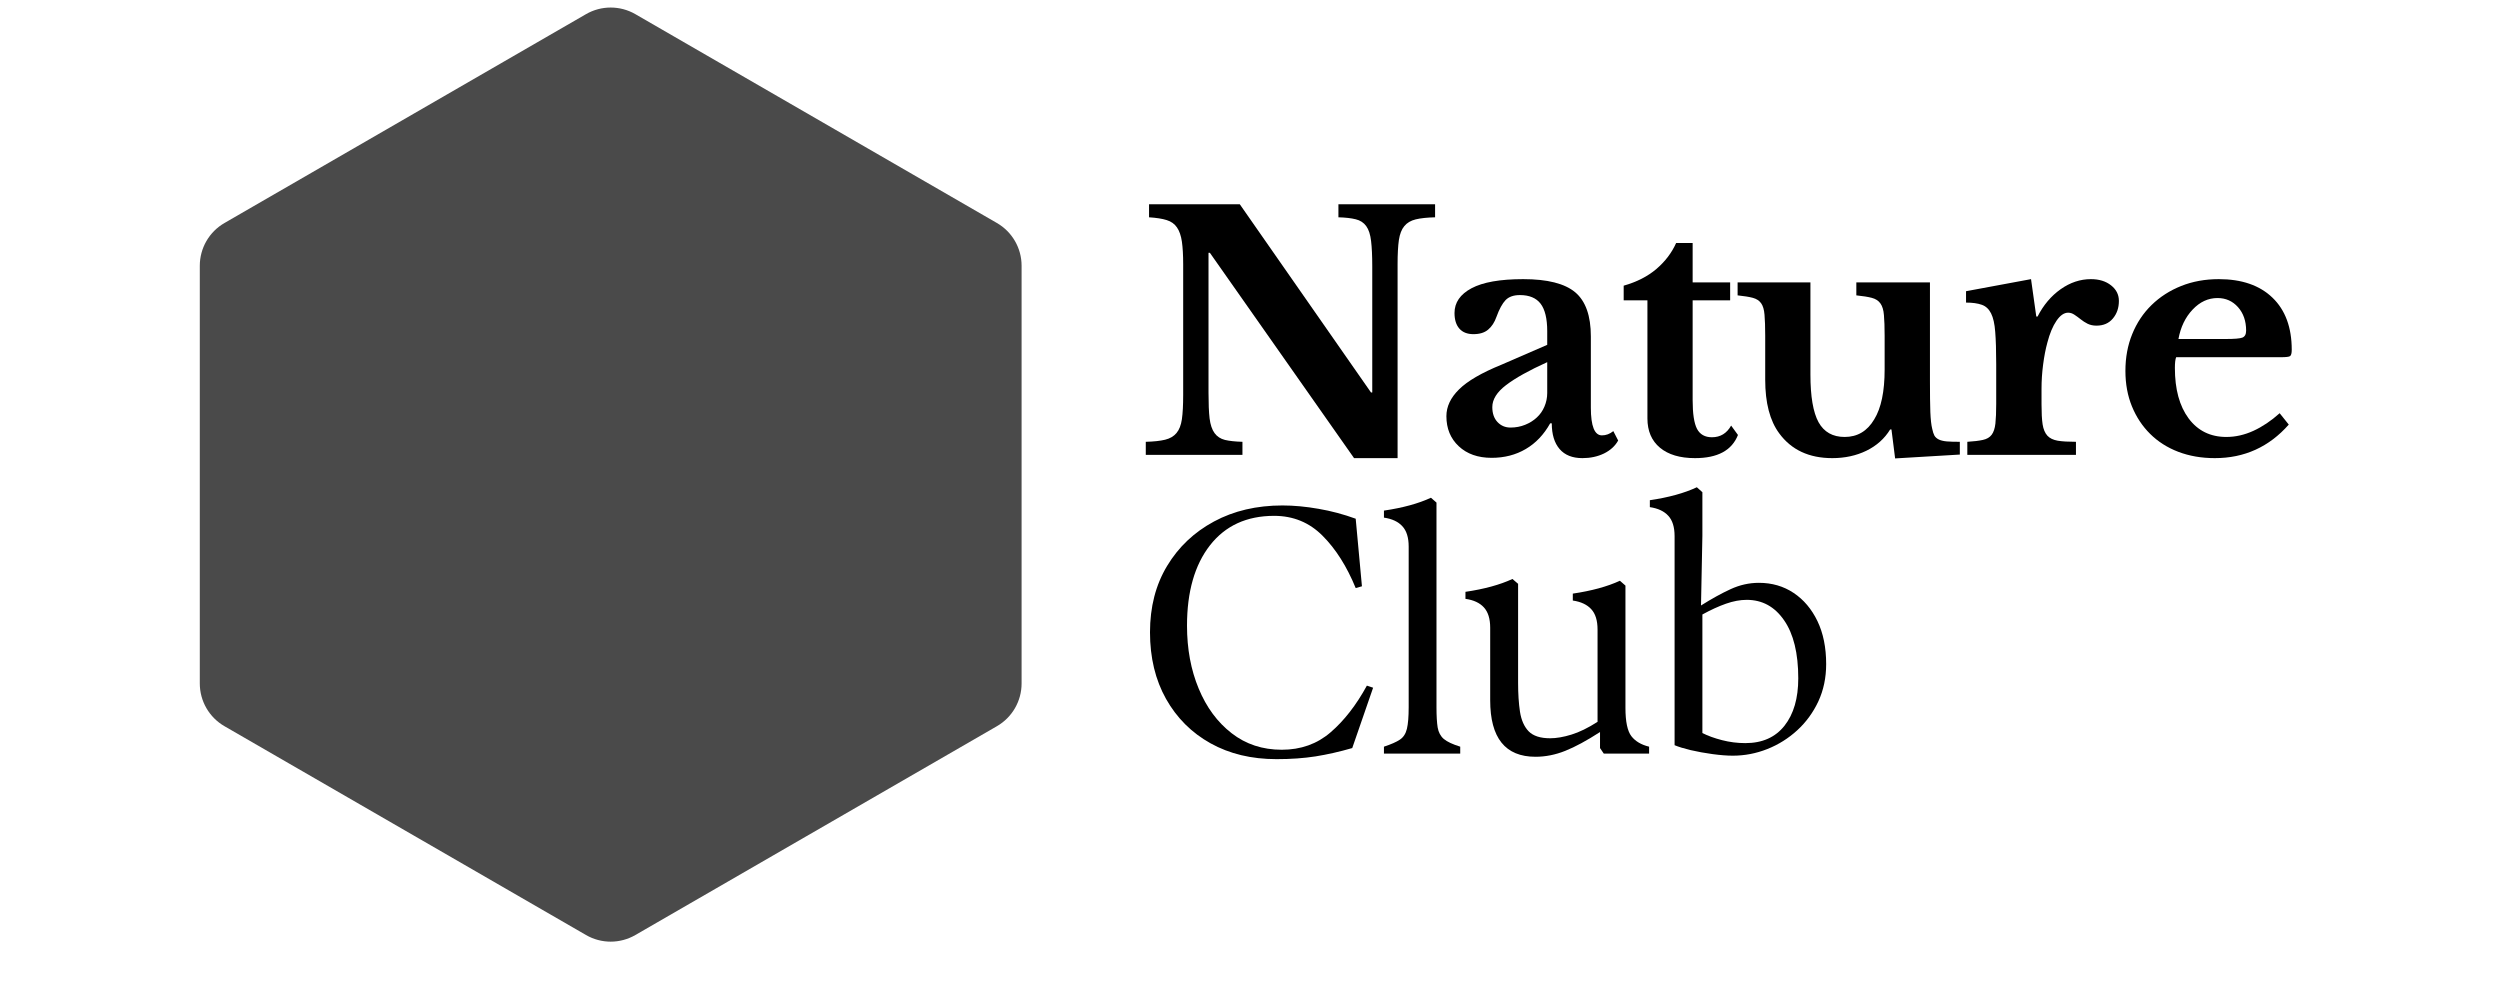
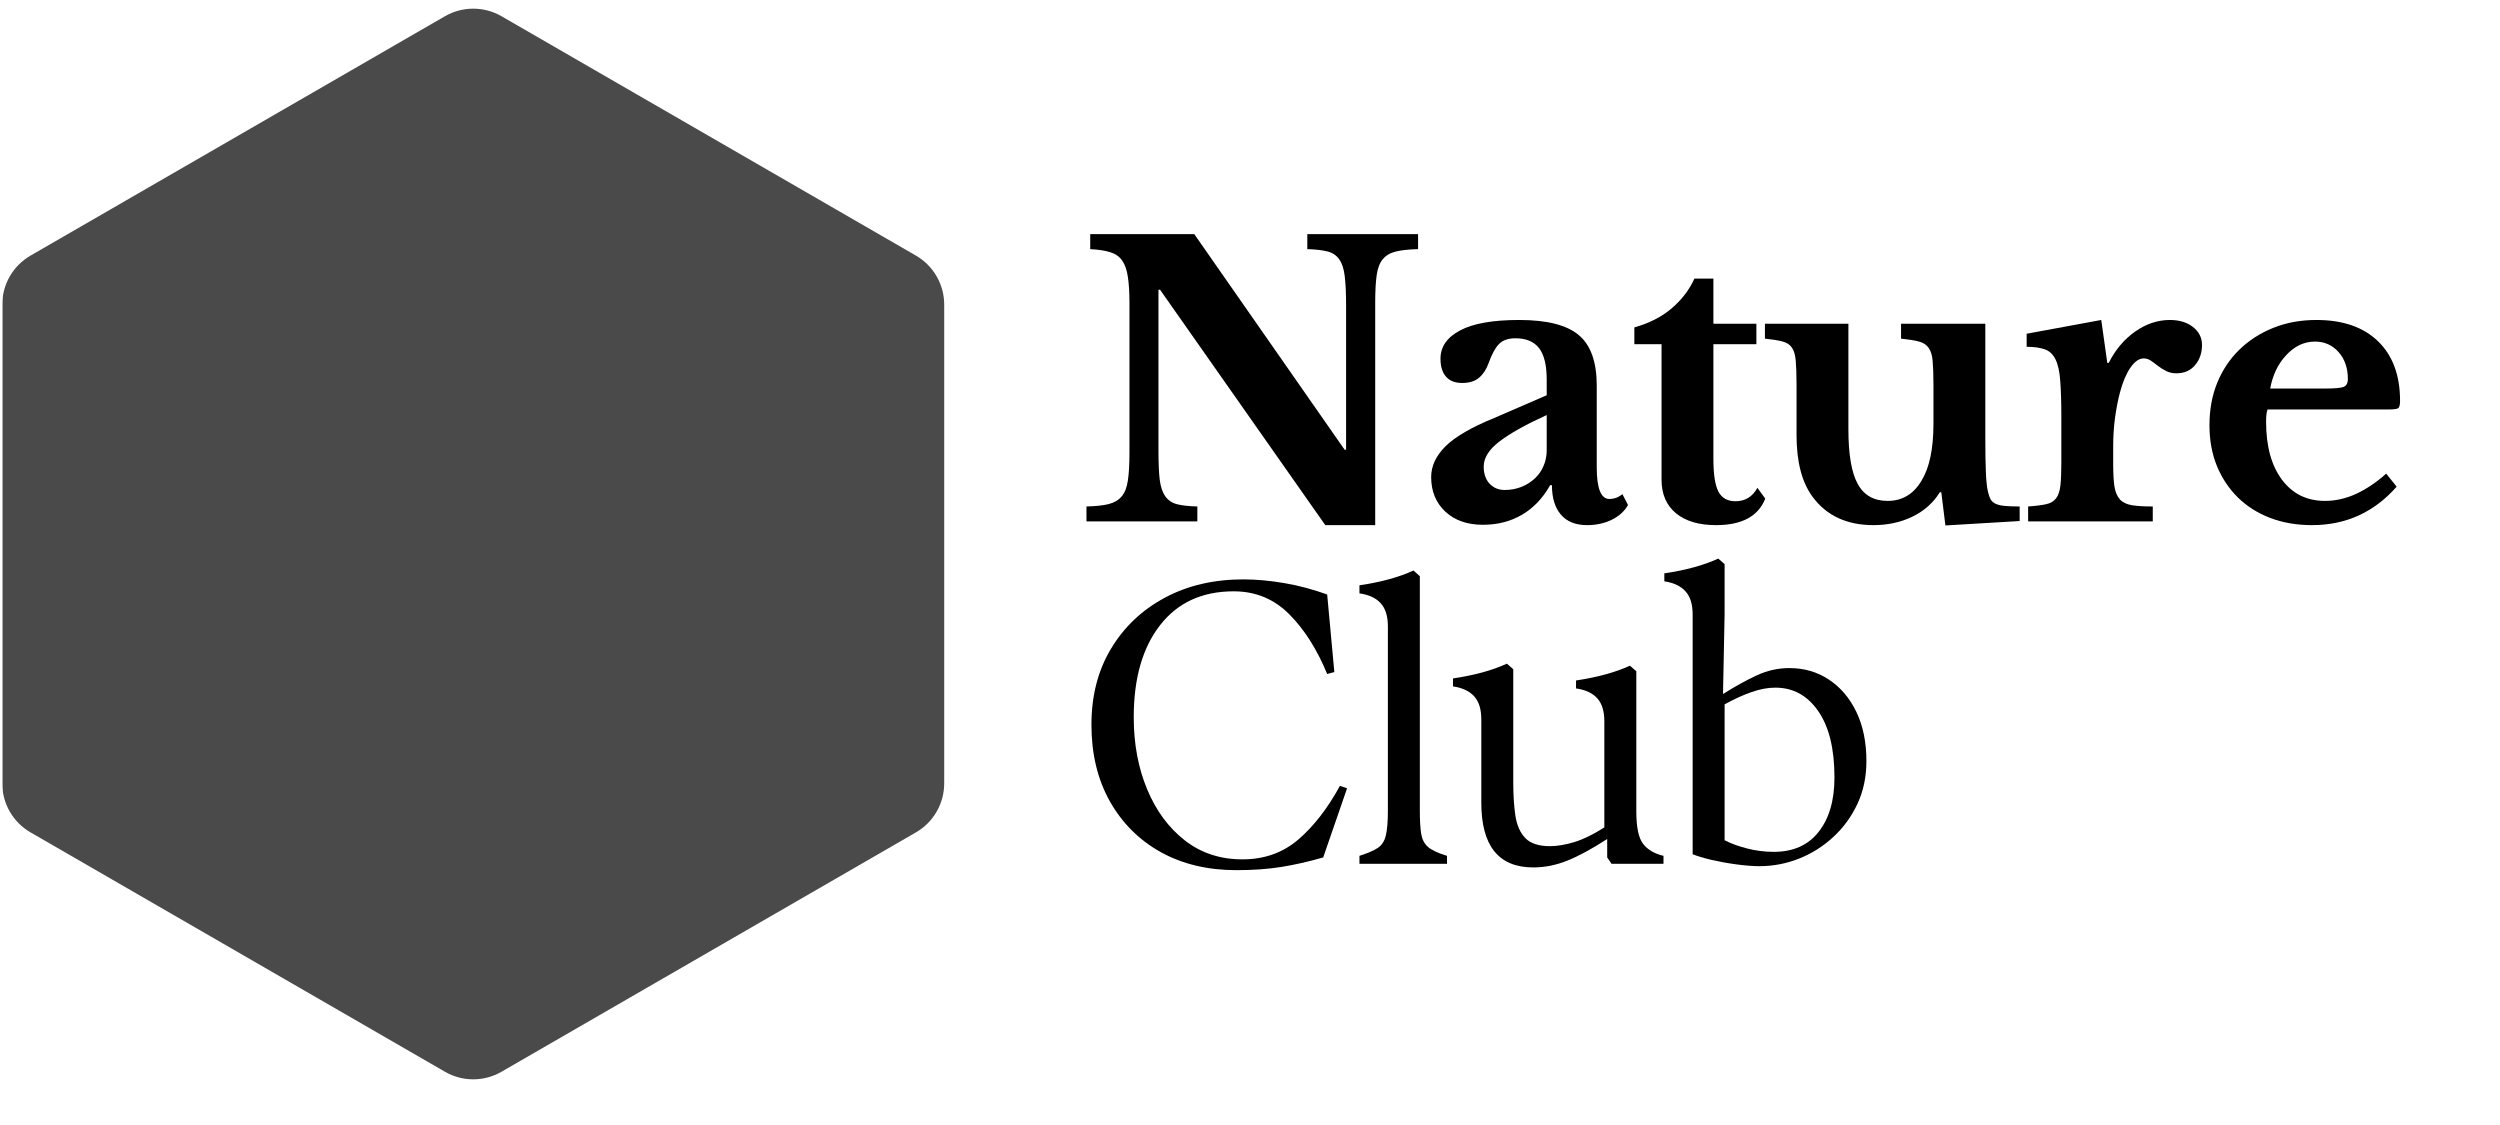
- <svg xmlns="http://www.w3.org/2000/svg" width="500" zoomAndPan="magnify" viewBox="0 0 375 157.92" height="200" preserveAspectRatio="xMidYMid meet" version="1.0">
+ <svg xmlns="http://www.w3.org/2000/svg" width="458" zoomAndPan="magnify" viewBox="0 0 343.5 154.5" height="206" preserveAspectRatio="xMidYMid meet" version="1.0">
  <defs>
-     <filter x="0%" y="0%" width="100%" height="100%" id="ab258c3da3">
+     <filter x="0%" y="0%" width="100%" height="100%" id="af95ea9470">
      <feColorMatrix values="0 0 0 0 1 0 0 0 0 1 0 0 0 0 1 0 0 0 1 0" color-interpolation-filters="sRGB" />
    </filter>
    <g />
-     <clipPath id="04357edca0">
-       <path d="M 21 0 L 355 0 L 355 149.926 L 21 149.926 Z M 21 0 " clip-rule="nonzero" />
+     <clipPath id="dd691b73bb">
+       <path d="M 0.305 0 L 332 0 L 332 150 L 0.305 150 Z M 0.305 0 " clip-rule="nonzero" />
    </clipPath>
-     <clipPath id="3a77474f7c">
-       <path d="M 0.445 0 L 131 0 L 131 149.926 L 0.445 149.926 Z M 0.445 0 " clip-rule="nonzero" />
+     <clipPath id="8c1fb7e069">
+       <path d="M 0.305 0 L 131 0 L 131 149.516 L 0.305 149.516 Z M 0.305 0 " clip-rule="nonzero" />
    </clipPath>
-     <mask id="031a43898b">
-       <g filter="url(#ab258c3da3)">
-         <rect x="-103.5" width="540" fill="#000000" y="-34.742" height="227.405" fill-opacity="0.71" />
+     <mask id="4f8272ce67">
+       <g filter="url(#af95ea9470)">
+         <rect x="-75.57" width="494.64" fill="#000000" y="-33.99" height="222.48" fill-opacity="0.71" />
      </g>
    </mask>
-     <clipPath id="6e1c58011d">
-       <path d="M 0.652 1.109 L 130.664 1.109 L 130.664 148.895 L 0.652 148.895 Z M 0.652 1.109 " clip-rule="nonzero" />
+     <clipPath id="1570684b1d">
+       <path d="M 0.309 1.105 L 129.969 1.105 L 129.969 148.488 L 0.309 148.488 Z M 0.309 1.105 " clip-rule="nonzero" />
    </clipPath>
-     <clipPath id="3e5eeebc6c">
-       <path d="M 4.547 35.219 L 61.645 2.234 C 64.055 0.844 67.023 0.844 69.434 2.234 L 126.535 35.219 C 128.945 36.609 130.43 39.184 130.43 41.965 L 130.43 107.934 C 130.43 110.715 128.945 113.289 126.535 114.68 L 69.434 147.66 C 67.023 149.055 64.055 149.055 61.645 147.66 L 4.547 114.68 C 2.137 113.289 0.652 110.715 0.652 107.934 L 0.652 41.965 C 0.652 39.184 2.137 36.609 4.547 35.219 Z M 4.547 35.219 " clip-rule="nonzero" />
+     <clipPath id="90a96378cf">
+       <path d="M 4.191 35.121 L 61.137 2.23 C 63.539 0.844 66.504 0.844 68.906 2.23 L 125.852 35.121 C 128.254 36.512 129.734 39.074 129.734 41.852 L 129.734 107.637 C 129.734 110.414 128.254 112.98 125.852 114.367 L 68.906 147.258 C 66.504 148.648 63.539 148.648 61.137 147.258 L 4.191 114.367 C 1.789 112.98 0.309 110.414 0.309 107.637 L 0.309 41.852 C 0.309 39.074 1.789 36.512 4.191 35.121 Z M 4.191 35.121 " clip-rule="nonzero" />
    </clipPath>
-     <clipPath id="052d01bc21">
-       <path d="M 0.652 0.109 L 130.457 0.109 L 130.457 147.895 L 0.652 147.895 Z M 0.652 0.109 " clip-rule="nonzero" />
+     <clipPath id="d4c3231a46">
+       <path d="M 0.309 0.105 L 129.965 0.105 L 129.965 147.488 L 0.309 147.488 Z M 0.309 0.105 " clip-rule="nonzero" />
    </clipPath>
-     <clipPath id="5bf8381acb">
-       <path d="M 4.547 34.219 L 61.645 1.234 C 64.055 -0.156 67.023 -0.156 69.434 1.234 L 126.535 34.219 C 128.945 35.609 130.43 38.184 130.43 40.965 L 130.43 106.934 C 130.43 109.715 128.945 112.289 126.535 113.68 L 69.434 146.66 C 67.023 148.055 64.055 148.055 61.645 146.66 L 4.547 113.68 C 2.137 112.289 0.652 109.715 0.652 106.934 L 0.652 40.965 C 0.652 38.184 2.137 35.609 4.547 34.219 Z M 4.547 34.219 " clip-rule="nonzero" />
+     <clipPath id="cfeb60f45c">
+       <path d="M 4.191 34.121 L 61.137 1.23 C 63.539 -0.156 66.504 -0.156 68.906 1.23 L 125.852 34.121 C 128.254 35.512 129.734 38.074 129.734 40.852 L 129.734 106.637 C 129.734 109.414 128.254 111.98 125.852 113.367 L 68.906 146.258 C 66.504 147.648 63.539 147.648 61.137 146.258 L 4.191 113.367 C 1.789 111.98 0.309 109.414 0.309 106.637 L 0.309 40.852 C 0.309 38.074 1.789 35.512 4.191 34.121 Z M 4.191 34.121 " clip-rule="nonzero" />
    </clipPath>
-     <clipPath id="a57ca24968">
-       <rect x="0" width="131" y="0" height="148" />
+     <clipPath id="4dbde71058">
+       <rect x="0" width="130" y="0" height="148" />
    </clipPath>
-     <clipPath id="0869d85b48">
+     <clipPath id="00cf820659">
      <rect x="0" width="131" y="0" height="150" />
    </clipPath>
-     <clipPath id="8ce59dffad">
-       <path d="M 148 23 L 333.156 23 L 333.156 88 L 148 88 Z M 148 23 " clip-rule="nonzero" />
+     <clipPath id="6b52e8a38b">
+       <path d="M 147 23 L 331.871 23 L 331.871 87 L 147 87 Z M 147 23 " clip-rule="nonzero" />
    </clipPath>
-     <clipPath id="0be5c47acb">
-       <rect x="0" width="186" y="0" height="65" />
+     <clipPath id="be383808ba">
+       <rect x="0" width="185" y="0" height="64" />
    </clipPath>
-     <clipPath id="d42dde138b">
-       <rect x="0" width="111" y="0" height="68" />
+     <clipPath id="bf8f717889">
+       <rect x="0" width="111" y="0" height="67" />
    </clipPath>
-     <clipPath id="507ab2c911">
-       <rect x="0" width="334" y="0" height="150" />
+     <clipPath id="88b0bed2ab">
+       <rect x="0" width="332" y="0" height="150" />
    </clipPath>
  </defs>
-   <g clip-path="url(#04357edca0)">
-     <g transform="matrix(1, 0, 0, 1, 21, 0.000000000000004653)">
-       <g clip-path="url(#507ab2c911)">
-         <g clip-path="url(#3a77474f7c)">
-           <g mask="url(#031a43898b)">
-             <g transform="matrix(1, 0, 0, 1, -0.000000000000003553, 0.000000000000004653)">
-               <g clip-path="url(#0869d85b48)">
-                 <g clip-path="url(#6e1c58011d)">
-                   <g clip-path="url(#3e5eeebc6c)">
-                     <g transform="matrix(1, 0, 0, 1, -0.000000000000003553, 1)">
-                       <g clip-path="url(#a57ca24968)">
-                         <g clip-path="url(#052d01bc21)">
-                           <g clip-path="url(#5bf8381acb)">
-                             <path fill="#000000" d="M 0.652 148.91 L 0.652 -0.906 L 130.664 -0.906 L 130.664 148.91 Z M 0.652 148.91 " fill-opacity="1" fill-rule="nonzero" />
+   <g clip-path="url(#dd691b73bb)">
+     <g transform="matrix(1, 0, 0, 1, 0.000000000000000056, 0)">
+       <g clip-path="url(#88b0bed2ab)">
+         <g clip-path="url(#8c1fb7e069)">
+           <g mask="url(#4f8272ce67)">
+             <g transform="matrix(1, 0, 0, 1, 0.000000000000000056, 0)">
+               <g clip-path="url(#00cf820659)">
+                 <g clip-path="url(#1570684b1d)">
+                   <g clip-path="url(#90a96378cf)">
+                     <g transform="matrix(1, 0, 0, 1, 0.000000000000000056, 1)">
+                       <g clip-path="url(#4dbde71058)">
+                         <g clip-path="url(#d4c3231a46)">
+                           <g clip-path="url(#cfeb60f45c)">
+                             <path fill="#000000" d="M 0.309 148.504 L 0.309 -0.91 L 129.969 -0.91 L 129.969 148.504 Z M 0.309 148.504 " fill-opacity="1" fill-rule="nonzero" />
                          </g>
                        </g>
                      </g>
                    </g>
                  </g>
                </g>
              </g>
            </g>
          </g>
        </g>
-         <g clip-path="url(#8ce59dffad)">
-           <g transform="matrix(1, 0, 0, 1, 148, 23)">
-             <g clip-path="url(#0be5c47acb)">
+         <g clip-path="url(#6b52e8a38b)">
+           <g transform="matrix(1, 0, 0, 1, 147, 23)">
+             <g clip-path="url(#be383808ba)">
              <g fill="#000000" fill-opacity="1">
-                 <g transform="translate(0.494876, 48.83202)">
+                 <g transform="translate(0.750076, 48.63657)">
                  <g>
-                     <path d="M 34.438 0.516 L 11.672 -31.906 L 11.453 -31.906 L 11.453 -9.812 C 11.453 -8.102 11.508 -6.75 11.625 -5.75 C 11.75 -4.758 12.008 -3.988 12.406 -3.438 C 12.801 -2.895 13.348 -2.535 14.047 -2.359 C 14.754 -2.191 15.676 -2.094 16.812 -2.062 L 16.812 0 L 1.547 0 L 1.547 -2.062 C 2.805 -2.094 3.82 -2.203 4.594 -2.391 C 5.363 -2.578 5.961 -2.926 6.391 -3.438 C 6.828 -3.957 7.113 -4.688 7.25 -5.625 C 7.383 -6.57 7.453 -7.848 7.453 -9.453 L 7.453 -30.109 C 7.453 -31.547 7.383 -32.734 7.25 -33.672 C 7.113 -34.617 6.852 -35.367 6.469 -35.922 C 6.094 -36.473 5.551 -36.859 4.844 -37.078 C 4.145 -37.297 3.219 -37.441 2.062 -37.516 L 2.062 -39.578 L 16.391 -39.578 L 37.109 -9.859 L 37.312 -9.859 L 37.312 -29.75 C 37.312 -31.426 37.25 -32.77 37.125 -33.781 C 37.008 -34.801 36.754 -35.582 36.359 -36.125 C 35.961 -36.676 35.41 -37.035 34.703 -37.203 C 34.004 -37.379 33.094 -37.484 31.969 -37.516 L 31.969 -39.578 L 47.234 -39.578 L 47.234 -37.516 C 45.961 -37.484 44.941 -37.375 44.172 -37.188 C 43.398 -37 42.801 -36.645 42.375 -36.125 C 41.945 -35.613 41.66 -34.879 41.516 -33.922 C 41.379 -32.961 41.312 -31.691 41.312 -30.109 L 41.312 0.516 Z M 34.438 0.516 " />
+                     <path d="M 34.344 0.516 L 11.641 -31.828 L 11.422 -31.828 L 11.422 -9.781 C 11.422 -8.07 11.477 -6.723 11.594 -5.734 C 11.719 -4.742 11.977 -3.973 12.375 -3.422 C 12.77 -2.879 13.316 -2.52 14.016 -2.344 C 14.711 -2.176 15.629 -2.078 16.766 -2.047 L 16.766 0 L 1.531 0 L 1.531 -2.047 C 2.801 -2.078 3.816 -2.188 4.578 -2.375 C 5.348 -2.57 5.945 -2.926 6.375 -3.438 C 6.801 -3.945 7.082 -4.672 7.219 -5.609 C 7.363 -6.547 7.438 -7.82 7.438 -9.438 L 7.438 -30.031 C 7.438 -31.469 7.363 -32.656 7.219 -33.594 C 7.082 -34.531 6.828 -35.27 6.453 -35.812 C 6.078 -36.363 5.539 -36.75 4.844 -36.969 C 4.145 -37.195 3.211 -37.344 2.047 -37.406 L 2.047 -39.469 L 16.344 -39.469 L 37 -9.844 L 37.203 -9.844 L 37.203 -29.672 C 37.203 -31.348 37.141 -32.688 37.016 -33.688 C 36.898 -34.695 36.645 -35.473 36.25 -36.016 C 35.863 -36.566 35.316 -36.926 34.609 -37.094 C 33.91 -37.27 33 -37.375 31.875 -37.406 L 31.875 -39.469 L 47.094 -39.469 L 47.094 -37.406 C 45.832 -37.375 44.816 -37.266 44.047 -37.078 C 43.273 -36.891 42.676 -36.539 42.25 -36.031 C 41.82 -35.52 41.539 -34.785 41.406 -33.828 C 41.27 -32.867 41.203 -31.602 41.203 -30.031 L 41.203 0.516 Z M 34.344 0.516 " />
                  </g>
                </g>
              </g>
              <g fill="#000000" fill-opacity="1">
-                 <g transform="translate(47.76548, 48.83202)">
+                 <g transform="translate(47.89207, 48.63657)">
                  <g>
-                     <path d="M 17.672 -14.641 C 14.797 -13.336 12.629 -12.129 11.172 -11.016 C 9.723 -9.91 9 -8.754 9 -7.547 C 9 -6.555 9.27 -5.77 9.812 -5.188 C 10.363 -4.602 11.051 -4.312 11.875 -4.312 C 12.695 -4.312 13.469 -4.457 14.188 -4.75 C 14.906 -5.039 15.52 -5.426 16.031 -5.906 C 16.551 -6.383 16.953 -6.957 17.234 -7.625 C 17.523 -8.301 17.672 -9.016 17.672 -9.766 Z M 17.672 -17.375 L 17.672 -19.531 C 17.672 -21.52 17.32 -22.969 16.625 -23.875 C 15.926 -24.781 14.836 -25.234 13.359 -25.234 C 12.367 -25.234 11.613 -24.969 11.094 -24.438 C 10.582 -23.906 10.102 -23.023 9.656 -21.797 C 9.352 -20.93 8.914 -20.258 8.344 -19.781 C 7.781 -19.301 7.004 -19.062 6.016 -19.062 C 5.055 -19.062 4.316 -19.352 3.797 -19.938 C 3.285 -20.52 3.031 -21.344 3.031 -22.406 C 3.031 -24.051 3.926 -25.352 5.719 -26.312 C 7.52 -27.27 10.238 -27.75 13.875 -27.75 C 17.707 -27.75 20.445 -27.055 22.094 -25.672 C 23.738 -24.285 24.562 -21.961 24.562 -18.703 L 24.562 -7.453 C 24.562 -4.535 25.145 -3.078 26.312 -3.078 C 26.957 -3.078 27.555 -3.301 28.109 -3.75 L 28.875 -2.266 C 28.395 -1.398 27.648 -0.719 26.641 -0.219 C 25.629 0.27 24.492 0.516 23.234 0.516 C 21.648 0.516 20.445 0.035 19.625 -0.922 C 18.801 -1.879 18.391 -3.234 18.391 -4.984 L 18.141 -4.984 C 17.148 -3.203 15.863 -1.848 14.281 -0.922 C 12.707 0.004 10.91 0.469 8.891 0.469 C 6.734 0.469 5.004 -0.141 3.703 -1.359 C 2.398 -2.578 1.75 -4.16 1.75 -6.109 C 1.75 -7.617 2.414 -9.031 3.75 -10.344 C 5.082 -11.664 7.312 -12.961 10.438 -14.234 Z M 17.672 -17.375 " />
+                     <path d="M 17.625 -14.609 C 14.758 -13.305 12.598 -12.098 11.141 -10.984 C 9.691 -9.879 8.969 -8.727 8.969 -7.531 C 8.969 -6.539 9.238 -5.754 9.781 -5.172 C 10.332 -4.598 11.02 -4.312 11.844 -4.312 C 12.656 -4.312 13.422 -4.453 14.141 -4.734 C 14.859 -5.023 15.473 -5.41 15.984 -5.891 C 16.504 -6.367 16.906 -6.941 17.188 -7.609 C 17.477 -8.273 17.625 -8.984 17.625 -9.734 Z M 17.625 -17.328 L 17.625 -19.469 C 17.625 -21.457 17.273 -22.898 16.578 -23.797 C 15.879 -24.703 14.797 -25.156 13.328 -25.156 C 12.336 -25.156 11.582 -24.891 11.062 -24.359 C 10.551 -23.836 10.078 -22.961 9.641 -21.734 C 9.328 -20.879 8.891 -20.211 8.328 -19.734 C 7.766 -19.254 6.988 -19.016 6 -19.016 C 5.039 -19.016 4.305 -19.301 3.797 -19.875 C 3.285 -20.457 3.031 -21.281 3.031 -22.344 C 3.031 -23.988 3.926 -25.285 5.719 -26.234 C 7.508 -27.191 10.219 -27.672 13.844 -27.672 C 17.664 -27.672 20.395 -26.977 22.031 -25.594 C 23.676 -24.219 24.5 -21.906 24.5 -18.656 L 24.5 -7.438 C 24.5 -4.531 25.078 -3.078 26.234 -3.078 C 26.891 -3.078 27.488 -3.297 28.031 -3.734 L 28.797 -2.25 C 28.316 -1.395 27.57 -0.719 26.562 -0.219 C 25.562 0.27 24.43 0.516 23.172 0.516 C 21.598 0.516 20.398 0.035 19.578 -0.922 C 18.754 -1.879 18.344 -3.227 18.344 -4.969 L 18.094 -4.969 C 17.102 -3.195 15.82 -1.848 14.25 -0.922 C 12.676 0.004 10.879 0.469 8.859 0.469 C 6.711 0.469 4.988 -0.133 3.688 -1.344 C 2.395 -2.562 1.75 -4.145 1.75 -6.094 C 1.75 -7.602 2.41 -9.016 3.734 -10.328 C 5.066 -11.641 7.289 -12.93 10.406 -14.203 Z M 17.625 -17.328 " />
                  </g>
                </g>
              </g>
              <g fill="#000000" fill-opacity="1">
-                 <g transform="translate(76.23056, 48.83202)">
+                 <g transform="translate(76.2797, 48.63657)">
                  <g>
-                     <path d="M 1.281 -24.406 L 1.281 -26.719 C 3.344 -27.301 5.066 -28.18 6.453 -29.359 C 7.836 -30.547 8.875 -31.91 9.562 -33.453 L 12.172 -33.453 L 12.172 -27.234 L 18.094 -27.234 L 18.094 -24.406 L 12.172 -24.406 L 12.172 -8.641 C 12.172 -6.516 12.398 -5.004 12.859 -4.109 C 13.328 -3.223 14.113 -2.781 15.219 -2.781 C 16.551 -2.781 17.562 -3.395 18.25 -4.625 L 19.328 -3.141 C 18.367 -0.703 16.109 0.516 12.547 0.516 C 10.18 0.516 8.336 -0.031 7.016 -1.125 C 5.691 -2.227 5.031 -3.77 5.031 -5.75 L 5.031 -24.406 Z M 1.281 -24.406 " />
+                     <path d="M 1.281 -24.344 L 1.281 -26.656 C 3.332 -27.227 5.047 -28.102 6.422 -29.281 C 7.805 -30.469 8.844 -31.828 9.531 -33.359 L 12.141 -33.359 L 12.141 -27.156 L 18.047 -27.156 L 18.047 -24.344 L 12.141 -24.344 L 12.141 -8.609 C 12.141 -6.492 12.367 -4.988 12.828 -4.094 C 13.297 -3.207 14.078 -2.766 15.172 -2.766 C 16.504 -2.766 17.508 -3.379 18.188 -4.609 L 19.266 -3.125 C 18.305 -0.695 16.051 0.516 12.5 0.516 C 10.145 0.516 8.305 -0.031 6.984 -1.125 C 5.672 -2.219 5.016 -3.754 5.016 -5.734 L 5.016 -24.344 Z M 1.281 -24.344 " />
                  </g>
                </g>
              </g>
              <g fill="#000000" fill-opacity="1">
-                 <g transform="translate(94.83045, 48.83202)">
+                 <g transform="translate(94.82897, 48.63657)">
                  <g>
-                     <path d="M 23.891 -18.812 C 23.891 -20.176 23.852 -21.258 23.781 -22.062 C 23.719 -22.875 23.531 -23.492 23.219 -23.922 C 22.914 -24.348 22.461 -24.641 21.859 -24.797 C 21.266 -24.953 20.453 -25.082 19.422 -25.188 L 19.422 -27.234 L 31.047 -27.234 L 31.047 -11.672 C 31.047 -9.578 31.066 -7.938 31.109 -6.75 C 31.16 -5.57 31.258 -4.691 31.406 -4.109 C 31.5 -3.66 31.613 -3.305 31.75 -3.047 C 31.895 -2.797 32.117 -2.594 32.422 -2.438 C 32.734 -2.281 33.156 -2.176 33.688 -2.125 C 34.219 -2.082 34.91 -2.062 35.766 -2.062 L 35.766 -0.047 L 25.547 0.562 L 24.969 -4.016 L 24.766 -4.016 C 23.879 -2.566 22.629 -1.445 21.016 -0.656 C 19.41 0.125 17.613 0.516 15.625 0.516 C 11.957 0.516 9.164 -0.785 7.25 -3.391 C 5.77 -5.379 5.031 -8.207 5.031 -11.875 L 5.031 -18.812 C 5.031 -20.219 4.992 -21.32 4.922 -22.125 C 4.859 -22.926 4.68 -23.531 4.391 -23.938 C 4.098 -24.352 3.66 -24.641 3.078 -24.797 C 2.492 -24.953 1.691 -25.082 0.672 -25.188 L 0.672 -27.234 L 12.172 -27.234 L 12.172 -12.688 C 12.172 -9.227 12.598 -6.719 13.453 -5.156 C 14.316 -3.602 15.691 -2.828 17.578 -2.828 C 19.598 -2.828 21.156 -3.754 22.25 -5.609 C 23.344 -7.391 23.891 -10.008 23.891 -13.469 Z M 23.891 -18.812 " />
+                     <path d="M 23.828 -18.75 C 23.828 -20.125 23.789 -21.211 23.719 -22.016 C 23.656 -22.816 23.469 -23.43 23.156 -23.859 C 22.852 -24.285 22.398 -24.57 21.797 -24.719 C 21.203 -24.875 20.395 -25.004 19.375 -25.109 L 19.375 -27.156 L 30.953 -27.156 L 30.953 -11.641 C 30.953 -9.547 30.977 -7.91 31.031 -6.734 C 31.082 -5.555 31.176 -4.676 31.312 -4.094 C 31.414 -3.656 31.535 -3.305 31.672 -3.047 C 31.805 -2.797 32.023 -2.594 32.328 -2.438 C 32.641 -2.281 33.062 -2.176 33.594 -2.125 C 34.125 -2.07 34.816 -2.047 35.672 -2.047 L 35.672 -0.047 L 25.469 0.562 L 24.906 -4 L 24.703 -4 C 23.816 -2.562 22.566 -1.445 20.953 -0.656 C 19.348 0.125 17.555 0.516 15.578 0.516 C 11.922 0.516 9.133 -0.781 7.219 -3.375 C 5.75 -5.363 5.016 -8.188 5.016 -11.844 L 5.016 -18.75 C 5.016 -20.156 4.977 -21.258 4.906 -22.062 C 4.844 -22.863 4.664 -23.469 4.375 -23.875 C 4.094 -24.289 3.66 -24.57 3.078 -24.719 C 2.492 -24.875 1.691 -25.004 0.672 -25.109 L 0.672 -27.156 L 12.141 -27.156 L 12.141 -12.656 C 12.141 -9.207 12.566 -6.703 13.422 -5.141 C 14.273 -3.586 15.645 -2.812 17.531 -2.812 C 19.539 -2.812 21.094 -3.738 22.188 -5.594 C 23.281 -7.363 23.828 -9.973 23.828 -13.422 Z M 23.828 -18.75 " />
                  </g>
                </g>
              </g>
              <g fill="#000000" fill-opacity="1">
-                 <g transform="translate(130.232, 48.83202)">
+                 <g transform="translate(130.1342, 48.63657)">
                  <g>
-                     <path d="M 13.266 -7.969 C 13.266 -6.633 13.32 -5.582 13.438 -4.812 C 13.562 -4.039 13.812 -3.445 14.188 -3.031 C 14.562 -2.625 15.109 -2.359 15.828 -2.234 C 16.547 -2.117 17.504 -2.062 18.703 -2.062 L 18.703 0 L 1.547 0 L 1.547 -2.062 C 2.566 -2.125 3.383 -2.223 4 -2.359 C 4.625 -2.492 5.086 -2.766 5.391 -3.172 C 5.703 -3.586 5.898 -4.18 5.984 -4.953 C 6.066 -5.723 6.109 -6.758 6.109 -8.062 L 6.109 -14.344 C 6.109 -16.469 6.055 -18.16 5.953 -19.422 C 5.859 -20.691 5.641 -21.664 5.297 -22.344 C 4.953 -23.031 4.461 -23.484 3.828 -23.703 C 3.191 -23.93 2.363 -24.047 1.344 -24.047 L 1.344 -25.844 L 11.609 -27.75 L 12.438 -21.844 L 12.641 -21.844 C 13.566 -23.656 14.781 -25.094 16.281 -26.156 C 17.789 -27.219 19.383 -27.75 21.062 -27.75 C 22.363 -27.75 23.426 -27.422 24.25 -26.766 C 25.07 -26.117 25.484 -25.301 25.484 -24.312 C 25.484 -23.207 25.164 -22.281 24.531 -21.531 C 23.906 -20.781 23.039 -20.406 21.938 -20.406 C 21.426 -20.406 20.961 -20.504 20.547 -20.703 C 20.141 -20.91 19.773 -21.145 19.453 -21.406 C 19.129 -21.664 18.801 -21.906 18.469 -22.125 C 18.145 -22.344 17.812 -22.453 17.469 -22.453 C 16.82 -22.453 16.207 -22.023 15.625 -21.172 C 15.039 -20.316 14.562 -19.172 14.188 -17.734 C 13.906 -16.703 13.68 -15.539 13.516 -14.25 C 13.348 -12.969 13.266 -11.695 13.266 -10.438 Z M 13.266 -7.969 " />
+                     <path d="M 13.219 -7.938 C 13.219 -6.602 13.273 -5.551 13.391 -4.781 C 13.516 -4.02 13.766 -3.43 14.141 -3.016 C 14.516 -2.609 15.062 -2.344 15.781 -2.219 C 16.5 -2.102 17.457 -2.047 18.656 -2.047 L 18.656 0 L 1.531 0 L 1.531 -2.047 C 2.562 -2.117 3.383 -2.223 4 -2.359 C 4.613 -2.492 5.07 -2.766 5.375 -3.172 C 5.688 -3.586 5.883 -4.176 5.969 -4.938 C 6.051 -5.707 6.094 -6.742 6.094 -8.047 L 6.094 -14.297 C 6.094 -16.41 6.039 -18.098 5.938 -19.359 C 5.844 -20.629 5.625 -21.602 5.281 -22.281 C 4.938 -22.969 4.445 -23.422 3.812 -23.641 C 3.188 -23.867 2.359 -23.984 1.328 -23.984 L 1.328 -25.781 L 11.578 -27.672 L 12.406 -21.781 L 12.609 -21.781 C 13.523 -23.594 14.734 -25.023 16.234 -26.078 C 17.742 -27.141 19.336 -27.672 21.016 -27.672 C 22.305 -27.672 23.363 -27.348 24.188 -26.703 C 25.008 -26.055 25.422 -25.234 25.422 -24.234 C 25.422 -23.141 25.102 -22.219 24.469 -21.469 C 23.844 -20.719 22.984 -20.344 21.891 -20.344 C 21.367 -20.344 20.906 -20.445 20.5 -20.656 C 20.094 -20.863 19.723 -21.094 19.391 -21.344 C 19.066 -21.602 18.742 -21.844 18.422 -22.062 C 18.098 -22.281 17.766 -22.391 17.422 -22.391 C 16.773 -22.391 16.16 -21.961 15.578 -21.109 C 14.992 -20.254 14.516 -19.113 14.141 -17.688 C 13.867 -16.656 13.645 -15.5 13.469 -14.219 C 13.301 -12.938 13.219 -11.664 13.219 -10.406 Z M 13.219 -7.938 " />
                  </g>
                </g>
              </g>
              <g fill="#000000" fill-opacity="1">
-                 <g transform="translate(154.7921, 48.83202)">
+                 <g transform="translate(154.6275, 48.63657)">
                  <g>
-                     <path d="M 27.75 -4.781 C 24.633 -1.25 20.742 0.516 16.078 0.516 C 13.961 0.516 12.035 0.18 10.297 -0.484 C 8.566 -1.148 7.086 -2.094 5.859 -3.312 C 4.629 -4.531 3.672 -5.977 2.984 -7.656 C 2.297 -9.332 1.953 -11.203 1.953 -13.266 C 1.953 -15.379 2.312 -17.316 3.031 -19.078 C 3.75 -20.848 4.766 -22.375 6.078 -23.656 C 7.398 -24.945 8.961 -25.953 10.766 -26.672 C 12.566 -27.391 14.547 -27.75 16.703 -27.75 C 20.336 -27.75 23.164 -26.77 25.188 -24.812 C 27.207 -22.863 28.219 -20.125 28.219 -16.594 C 28.219 -16.051 28.129 -15.719 27.953 -15.594 C 27.785 -15.477 27.305 -15.422 26.516 -15.422 L 9.969 -15.422 C 9.832 -15.109 9.766 -14.539 9.766 -13.719 C 9.766 -10.363 10.488 -7.707 11.938 -5.75 C 13.395 -3.801 15.379 -2.828 17.891 -2.828 C 19.328 -2.828 20.754 -3.148 22.172 -3.797 C 23.598 -4.453 24.977 -5.379 26.312 -6.578 Z M 17.781 -18.297 C 19.156 -18.297 20.035 -18.367 20.422 -18.516 C 20.816 -18.672 21.016 -19.039 21.016 -19.625 C 21.016 -21.133 20.586 -22.367 19.734 -23.328 C 18.879 -24.285 17.801 -24.766 16.5 -24.766 C 15.02 -24.766 13.707 -24.156 12.562 -22.938 C 11.414 -21.727 10.672 -20.18 10.328 -18.297 Z M 17.781 -18.297 " />
+                     <path d="M 27.672 -4.766 C 24.566 -1.242 20.691 0.516 16.047 0.516 C 13.922 0.516 11.992 0.18 10.266 -0.484 C 8.547 -1.148 7.07 -2.086 5.844 -3.297 C 4.613 -4.516 3.656 -5.957 2.969 -7.625 C 2.289 -9.301 1.953 -11.164 1.953 -13.219 C 1.953 -15.344 2.305 -17.281 3.016 -19.031 C 3.734 -20.789 4.75 -22.312 6.062 -23.594 C 7.383 -24.875 8.941 -25.875 10.734 -26.594 C 12.523 -27.312 14.5 -27.672 16.656 -27.672 C 20.281 -27.672 23.098 -26.695 25.109 -24.75 C 27.129 -22.801 28.141 -20.066 28.141 -16.547 C 28.141 -16.004 28.051 -15.672 27.875 -15.547 C 27.707 -15.43 27.227 -15.375 26.438 -15.375 L 9.938 -15.375 C 9.801 -15.062 9.734 -14.5 9.734 -13.688 C 9.734 -10.332 10.457 -7.68 11.906 -5.734 C 13.363 -3.785 15.336 -2.812 17.828 -2.812 C 19.266 -2.812 20.691 -3.133 22.109 -3.781 C 23.523 -4.438 24.898 -5.363 26.234 -6.562 Z M 17.734 -18.25 C 19.098 -18.25 19.977 -18.32 20.375 -18.469 C 20.77 -18.625 20.969 -18.992 20.969 -19.578 C 20.969 -21.078 20.539 -22.305 19.688 -23.266 C 18.832 -24.223 17.754 -24.703 16.453 -24.703 C 14.984 -24.703 13.676 -24.094 12.531 -22.875 C 11.383 -21.664 10.641 -20.125 10.297 -18.25 Z M 17.734 -18.25 " />
                  </g>
                </g>
              </g>
            </g>
          </g>
        </g>
-         <g transform="matrix(1, 0, 0, 1, 148, 67)">
-           <g clip-path="url(#d42dde138b)">
+         <g transform="matrix(1, 0, 0, 1, 147, 67)">
+           <g clip-path="url(#bf8f717889)">
            <g fill="#000000" fill-opacity="1">
-               <g transform="translate(0.458171, 52.00915)">
+               <g transform="translate(0.713471, 51.68533)">
                <g>
-                   <path d="M 22.234 0.875 C 18.273 0.875 14.801 0.039 11.812 -1.625 C 8.82 -3.289 6.477 -5.629 4.781 -8.641 C 3.094 -11.648 2.25 -15.156 2.25 -19.156 C 2.25 -23.156 3.148 -26.648 4.953 -29.641 C 6.754 -32.629 9.223 -34.969 12.359 -36.656 C 15.492 -38.344 19.098 -39.188 23.172 -39.188 C 24.973 -39.188 26.875 -39.008 28.875 -38.656 C 30.875 -38.312 32.828 -37.789 34.734 -37.094 L 35.719 -26.422 L 34.734 -26.141 C 33.336 -29.555 31.594 -32.312 29.5 -34.406 C 27.414 -36.5 24.867 -37.547 21.859 -37.547 C 17.523 -37.547 14.145 -35.992 11.719 -32.891 C 9.301 -29.785 8.094 -25.555 8.094 -20.203 C 8.094 -16.535 8.707 -13.223 9.938 -10.266 C 11.164 -7.305 12.898 -4.957 15.141 -3.219 C 17.379 -1.477 20.02 -0.609 23.062 -0.609 C 26.07 -0.609 28.641 -1.523 30.766 -3.359 C 32.898 -5.191 34.812 -7.648 36.5 -10.734 L 37.484 -10.406 L 34.188 -0.875 C 32.164 -0.289 30.238 0.145 28.406 0.438 C 26.57 0.727 24.516 0.875 22.234 0.875 Z M 22.234 0.875 " />
+                   <path d="M 22.172 0.875 C 18.223 0.875 14.754 0.047 11.766 -1.609 C 8.785 -3.273 6.453 -5.609 4.766 -8.609 C 3.086 -11.617 2.25 -15.117 2.25 -19.109 C 2.25 -23.086 3.145 -26.566 4.938 -29.547 C 6.727 -32.535 9.188 -34.867 12.312 -36.547 C 15.445 -38.234 19.047 -39.078 23.109 -39.078 C 24.898 -39.078 26.789 -38.906 28.781 -38.562 C 30.781 -38.219 32.734 -37.695 34.641 -37 L 35.625 -26.344 L 34.641 -26.078 C 33.242 -29.473 31.504 -32.211 29.422 -34.297 C 27.336 -36.391 24.797 -37.438 21.797 -37.438 C 17.473 -37.438 14.102 -35.891 11.688 -32.797 C 9.27 -29.703 8.062 -25.484 8.062 -20.141 C 8.062 -16.484 8.676 -13.18 9.906 -10.234 C 11.133 -7.285 12.863 -4.941 15.094 -3.203 C 17.32 -1.473 19.957 -0.609 23 -0.609 C 26 -0.609 28.562 -1.52 30.688 -3.344 C 32.812 -5.176 34.711 -7.629 36.391 -10.703 L 37.375 -10.375 L 34.094 -0.875 C 32.07 -0.289 30.145 0.145 28.312 0.438 C 26.488 0.727 24.441 0.875 22.172 0.875 Z M 22.172 0.875 " />
                </g>
              </g>
            </g>
            <g fill="#000000" fill-opacity="1">
-               <g transform="translate(38.43359, 52.00915)">
+               <g transform="translate(38.58557, 51.68533)">
                <g>
-                   <path d="M 5.125 -7.328 L 5.125 -32.703 C 5.125 -34.129 4.789 -35.195 4.125 -35.906 C 3.469 -36.625 2.5 -37.078 1.219 -37.266 L 1.219 -38.375 C 4.188 -38.812 6.66 -39.488 8.641 -40.406 L 9.516 -39.641 L 9.516 -7.328 C 9.516 -5.961 9.578 -4.895 9.703 -4.125 C 9.836 -3.352 10.16 -2.75 10.672 -2.312 C 11.191 -1.875 12.055 -1.469 13.266 -1.094 L 13.266 0 L 1.219 0 L 1.219 -1.094 C 2.352 -1.469 3.191 -1.836 3.734 -2.203 C 4.285 -2.566 4.656 -3.133 4.844 -3.906 C 5.031 -4.676 5.125 -5.816 5.125 -7.328 Z M 5.125 -7.328 " />
+                   <path d="M 5.109 -7.297 L 5.109 -32.609 C 5.109 -34.035 4.773 -35.102 4.109 -35.812 C 3.453 -36.531 2.484 -36.977 1.203 -37.156 L 1.203 -38.266 C 4.172 -38.703 6.645 -39.379 8.625 -40.297 L 9.5 -39.516 L 9.5 -7.297 C 9.5 -5.941 9.562 -4.879 9.688 -4.109 C 9.812 -3.348 10.129 -2.742 10.641 -2.297 C 11.16 -1.859 12.023 -1.457 13.234 -1.094 L 13.234 0 L 1.203 0 L 1.203 -1.094 C 2.336 -1.457 3.18 -1.82 3.734 -2.188 C 4.285 -2.562 4.648 -3.129 4.828 -3.891 C 5.016 -4.66 5.109 -5.797 5.109 -7.297 Z M 5.109 -7.297 " />
                </g>
              </g>
            </g>
            <g fill="#000000" fill-opacity="1">
-               <g transform="translate(51.6972, 52.00915)">
+               <g transform="translate(51.81308, 51.68533)">
                <g>
-                   <path d="M 26.094 -7.219 C 26.094 -5.051 26.406 -3.562 27.031 -2.75 C 27.656 -1.945 28.586 -1.395 29.828 -1.094 L 29.828 0 L 22.672 0 L 22.078 -0.875 L 22.078 -3.406 C 19.984 -2.051 18.156 -1.062 16.594 -0.438 C 15.031 0.188 13.461 0.5 11.891 0.5 C 7.117 0.5 4.734 -2.473 4.734 -8.422 L 4.734 -19.875 C 4.734 -21.301 4.398 -22.375 3.734 -23.094 C 3.078 -23.812 2.109 -24.258 0.828 -24.438 L 0.828 -25.547 C 3.797 -25.984 6.27 -26.66 8.25 -27.578 L 9.141 -26.812 L 9.141 -11.172 C 9.141 -9.453 9.238 -7.93 9.438 -6.609 C 9.645 -5.285 10.102 -4.254 10.812 -3.516 C 11.531 -2.785 12.66 -2.422 14.203 -2.422 C 15.191 -2.422 16.312 -2.613 17.562 -3 C 18.812 -3.383 20.188 -4.055 21.688 -5.016 L 21.688 -19.594 C 21.688 -21.031 21.352 -22.102 20.688 -22.812 C 20.031 -23.531 19.062 -23.984 17.781 -24.172 L 17.781 -25.266 C 20.75 -25.703 23.227 -26.379 25.219 -27.297 L 26.094 -26.531 Z M 26.094 -7.219 " />
+                   <path d="M 26.016 -7.188 C 26.016 -5.031 26.328 -3.547 26.953 -2.734 C 27.578 -1.93 28.508 -1.383 29.75 -1.094 L 29.75 0 L 22.609 0 L 22.016 -0.875 L 22.016 -3.406 C 19.922 -2.051 18.098 -1.062 16.547 -0.438 C 14.992 0.188 13.43 0.5 11.859 0.5 C 7.098 0.5 4.719 -2.461 4.719 -8.391 L 4.719 -19.812 C 4.719 -21.238 4.391 -22.305 3.734 -23.016 C 3.078 -23.734 2.109 -24.188 0.828 -24.375 L 0.828 -25.469 C 3.785 -25.906 6.254 -26.582 8.234 -27.5 L 9.109 -26.734 L 9.109 -11.141 C 9.109 -9.422 9.207 -7.898 9.406 -6.578 C 9.613 -5.266 10.07 -4.242 10.781 -3.516 C 11.5 -2.785 12.625 -2.422 14.156 -2.422 C 15.145 -2.422 16.258 -2.609 17.5 -2.984 C 18.75 -3.367 20.125 -4.039 21.625 -5 L 21.625 -19.547 C 21.625 -20.973 21.297 -22.039 20.641 -22.75 C 19.984 -23.469 19.016 -23.914 17.734 -24.094 L 17.734 -25.188 C 20.691 -25.633 23.16 -26.312 25.141 -27.219 L 26.016 -26.453 Z M 26.016 -7.188 " />
                </g>
              </g>
            </g>
            <g fill="#000000" fill-opacity="1">
-               <g transform="translate(81.58212, 52.00915)">
+               <g transform="translate(81.61669, 51.68533)">
                <g>
-                   <path d="M 17.281 -26.969 C 19.344 -26.969 21.172 -26.438 22.766 -25.375 C 24.359 -24.312 25.613 -22.828 26.531 -20.922 C 27.445 -19.016 27.906 -16.754 27.906 -14.141 C 27.906 -11.984 27.492 -10.02 26.672 -8.25 C 25.848 -6.488 24.738 -4.969 23.344 -3.688 C 21.945 -2.406 20.367 -1.414 18.609 -0.719 C 16.848 -0.02 15.031 0.328 13.156 0.328 C 12.238 0.328 11.172 0.242 9.953 0.078 C 8.742 -0.086 7.598 -0.297 6.516 -0.547 C 5.441 -0.805 4.594 -1.066 3.969 -1.328 L 3.969 -34.344 C 3.969 -35.781 3.633 -36.852 2.969 -37.562 C 2.312 -38.281 1.344 -38.734 0.062 -38.922 L 0.062 -40.016 C 3.031 -40.453 5.504 -41.133 7.484 -42.062 L 8.359 -41.281 L 8.359 -34.406 L 8.141 -23.391 C 9.828 -24.453 11.383 -25.312 12.812 -25.969 C 14.25 -26.633 15.738 -26.969 17.281 -26.969 Z M 15.141 -1.656 C 17.816 -1.656 19.879 -2.57 21.328 -4.406 C 22.773 -6.238 23.5 -8.734 23.5 -11.891 C 23.5 -15.848 22.754 -18.898 21.266 -21.047 C 19.785 -23.203 17.816 -24.281 15.359 -24.281 C 14.328 -24.281 13.234 -24.078 12.078 -23.672 C 10.922 -23.266 9.68 -22.695 8.359 -21.969 L 8.359 -3.25 C 9.211 -2.812 10.242 -2.438 11.453 -2.125 C 12.66 -1.812 13.891 -1.656 15.141 -1.656 Z M 15.141 -1.656 " />
+                   <path d="M 17.234 -26.891 C 19.285 -26.891 21.102 -26.359 22.688 -25.297 C 24.281 -24.242 25.535 -22.766 26.453 -20.859 C 27.367 -18.953 27.828 -16.703 27.828 -14.109 C 27.828 -11.953 27.414 -9.992 26.594 -8.234 C 25.77 -6.473 24.66 -4.953 23.266 -3.672 C 21.879 -2.391 20.305 -1.398 18.547 -0.703 C 16.797 -0.016 14.988 0.328 13.125 0.328 C 12.207 0.328 11.145 0.242 9.938 0.078 C 8.727 -0.086 7.582 -0.297 6.5 -0.547 C 5.426 -0.805 4.578 -1.062 3.953 -1.312 L 3.953 -34.25 C 3.953 -35.676 3.617 -36.742 2.953 -37.453 C 2.297 -38.172 1.332 -38.625 0.062 -38.812 L 0.062 -39.906 C 3.02 -40.344 5.488 -41.02 7.469 -41.938 L 8.344 -41.172 L 8.344 -34.312 L 8.125 -23.328 C 9.812 -24.391 11.367 -25.25 12.797 -25.906 C 14.223 -26.562 15.703 -26.891 17.234 -26.891 Z M 15.094 -1.641 C 17.77 -1.641 19.828 -2.555 21.266 -4.391 C 22.711 -6.223 23.438 -8.711 23.438 -11.859 C 23.438 -15.805 22.691 -18.848 21.203 -20.984 C 19.723 -23.129 17.758 -24.203 15.312 -24.203 C 14.289 -24.203 13.203 -24 12.047 -23.594 C 10.891 -23.195 9.656 -22.633 8.344 -21.906 L 8.344 -3.234 C 9.188 -2.797 10.211 -2.422 11.422 -2.109 C 12.629 -1.797 13.852 -1.641 15.094 -1.641 Z M 15.094 -1.641 " />
                </g>
              </g>
            </g>
          </g>
        </g>
      </g>
    </g>
  </g>
</svg>
